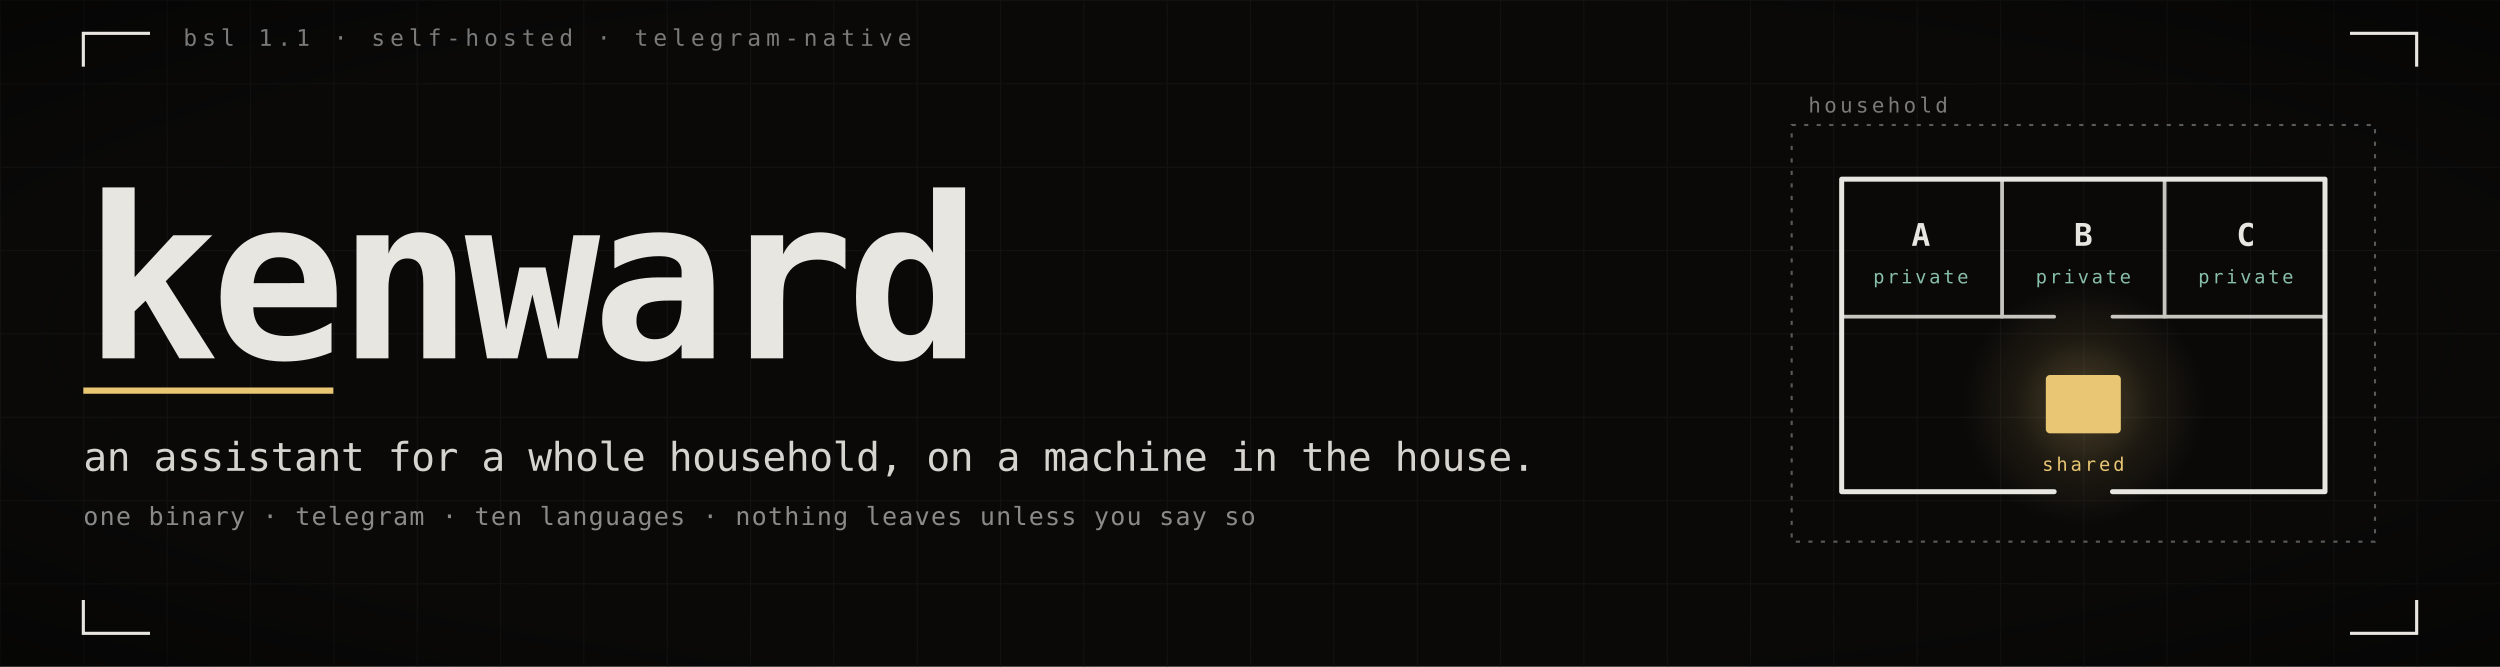
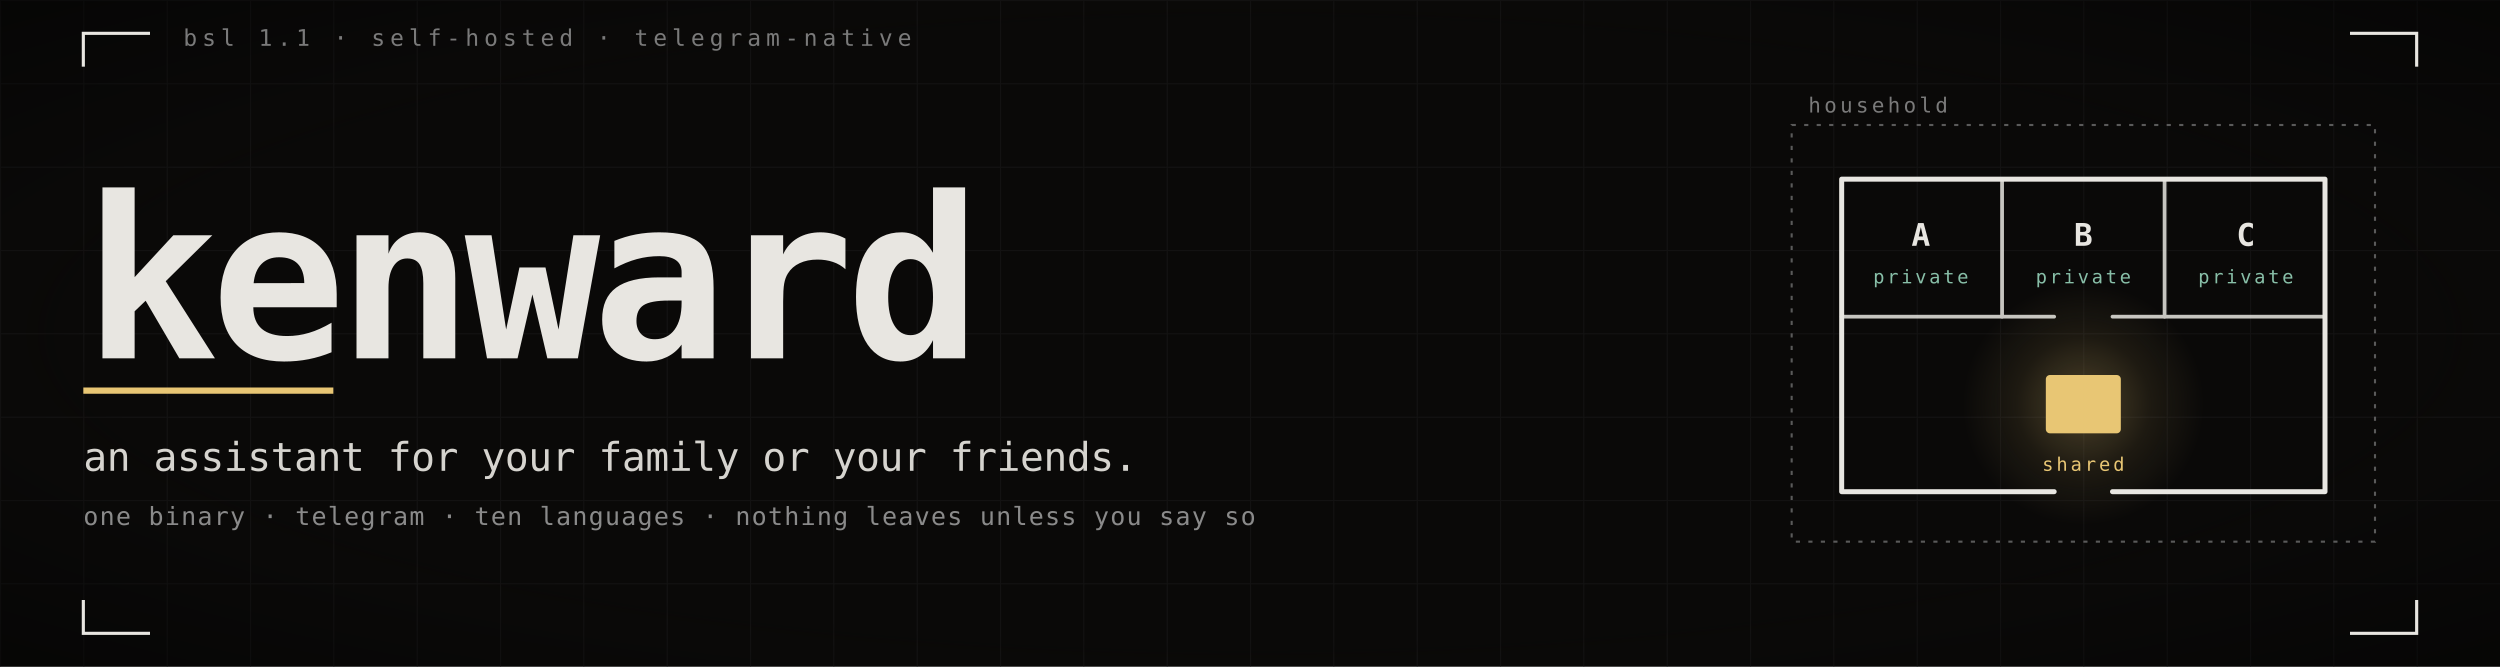
- <svg xmlns="http://www.w3.org/2000/svg" viewBox="0 0 1200 320" width="1200" height="320" role="img" aria-label="kenward — an assistant for a whole household, on a machine in the house">
+ <svg xmlns="http://www.w3.org/2000/svg" viewBox="0 0 1200 320" width="1200" height="320" role="img" aria-label="kenward — an assistant for your family or your friends">
  <defs>
    <pattern id="kh-grid" width="40" height="40" patternUnits="userSpaceOnUse">
      <path d="M40 0 L0 0 0 40" fill="none" stroke="#1A1A1A" stroke-width="1" />
    </pattern>
    <radialGradient id="kh-vignette" cx="50%" cy="50%" r="75%">
      <stop offset="60%" stop-color="#0A0908" stop-opacity="0" />
      <stop offset="100%" stop-color="#000000" stop-opacity="0.6" />
    </radialGradient>
    <radialGradient id="kh-firelight" cx="50%" cy="50%" r="50%">
      <stop offset="0%" stop-color="#E8C674" stop-opacity="0.30" />
      <stop offset="55%" stop-color="#E8C674" stop-opacity="0.09" />
      <stop offset="100%" stop-color="#E8C674" stop-opacity="0" />
    </radialGradient>
  </defs>
  <rect width="1200" height="320" fill="#0A0908" />
  <rect width="1200" height="320" fill="url(#kh-grid)" opacity="0.55" />
  <rect width="1200" height="320" fill="url(#kh-vignette)" />
  <g stroke="#E8E6E1" stroke-width="1.5" fill="none">
    <path d="M40 32 L40 16 L72 16" />
    <path d="M1160 32 L1160 16 L1128 16" />
    <path d="M40 288 L40 304 L72 304" />
    <path d="M1160 288 L1160 304 L1128 304" />
  </g>
  <text x="88" y="22" font-family="ui-monospace,'SF Mono',Menlo,Consolas,monospace" font-size="11" fill="#7A7A7A" letter-spacing="2.4">bsl 1.1 · self-hosted · telegram-native</text>
  <text x="40" y="172" font-family="ui-monospace,'SF Mono',Menlo,Consolas,monospace" font-size="108" font-weight="800" fill="#E8E6E1" letter-spacing="-4">kenward</text>
  <rect x="40" y="186" width="120" height="3" fill="#E8C674" />
-   <text x="40" y="226" font-family="ui-monospace,'SF Mono',Menlo,Consolas,monospace" font-size="19" fill="#D6D4CF" letter-spacing="-0.2">an assistant for a whole household, on a machine in the house.</text>
+   <text x="40" y="226" font-family="ui-monospace,'SF Mono',Menlo,Consolas,monospace" font-size="19" fill="#D6D4CF" letter-spacing="-0.2">an assistant for your family or your friends.</text>
  <text x="40" y="252" font-family="ui-monospace,'SF Mono',Menlo,Consolas,monospace" font-size="12" fill="#8A8A8A" letter-spacing="0.6">one binary · telegram · ten languages · nothing leaves unless you say so</text>
  <g transform="translate(860, 60)">
    <rect x="0" y="0" width="280" height="200" fill="none" stroke="#5A5A5A" stroke-width="1" stroke-dasharray="2 4" />
    <text x="8" y="-6" font-family="ui-monospace,monospace" font-size="10" fill="#7A7A7A" letter-spacing="1.6">household</text>
    <circle cx="140" cy="134" r="58" fill="url(#kh-firelight)" />
    <path d="M126 176 H24 V26 H256 V176 H154" fill="none" stroke="#E8E6E1" stroke-width="2.4" stroke-linecap="round" stroke-linejoin="round" />
    <g stroke="#E8E6E1" stroke-width="1.8" stroke-linecap="round" opacity="0.85">
      <path d="M24 92 H126" />
      <path d="M154 92 H256" />
      <path d="M101 26 V92" />
      <path d="M179 26 V92" />
    </g>
    <g font-family="ui-monospace,monospace" text-anchor="middle">
      <g font-size="15" font-weight="700" fill="#E8E6E1">
        <text x="62" y="58">A</text>
        <text x="140" y="58">B</text>
        <text x="218" y="58">C</text>
      </g>
      <g font-size="9" fill="#88BFA8" letter-spacing="1.3">
        <text x="62" y="76">private</text>
        <text x="140" y="76">private</text>
        <text x="218" y="76">private</text>
      </g>
    </g>
    <rect x="122" y="120" width="36" height="28" rx="2" fill="#E8C674" />
    <text x="140" y="166" text-anchor="middle" font-family="ui-monospace,monospace" font-size="9" fill="#E8C674" letter-spacing="1.4">shared</text>
  </g>
</svg>
